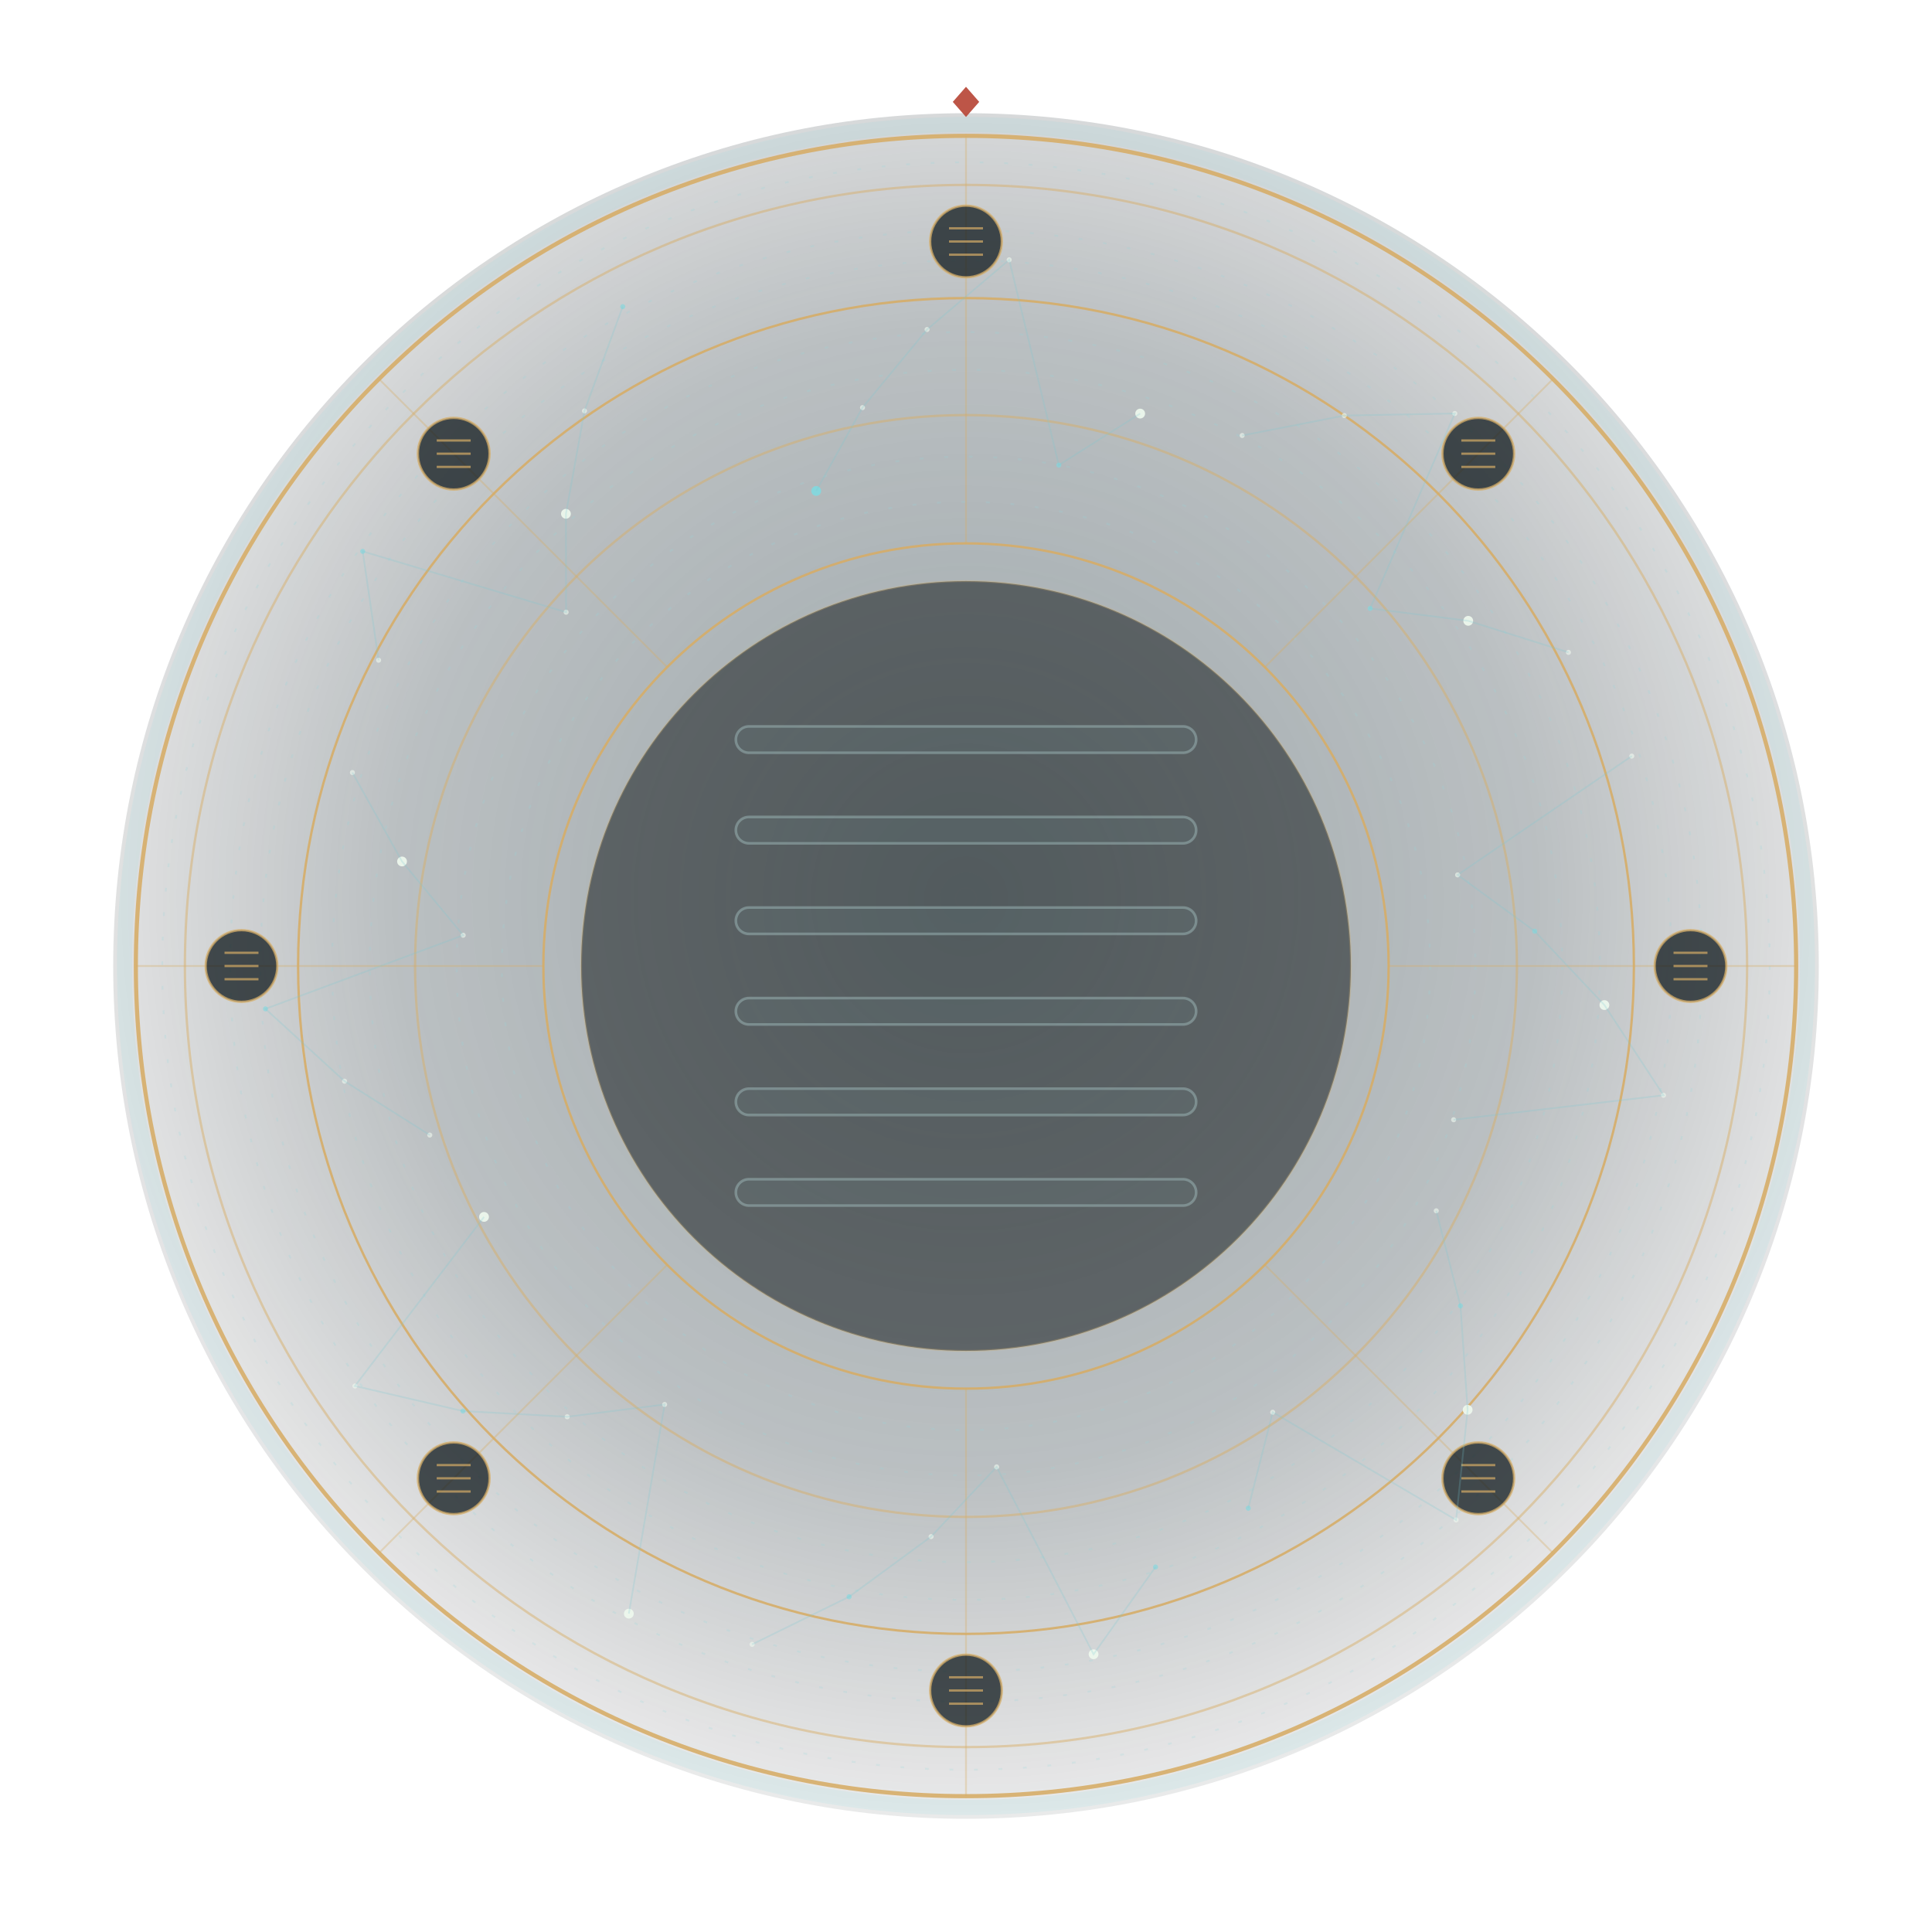
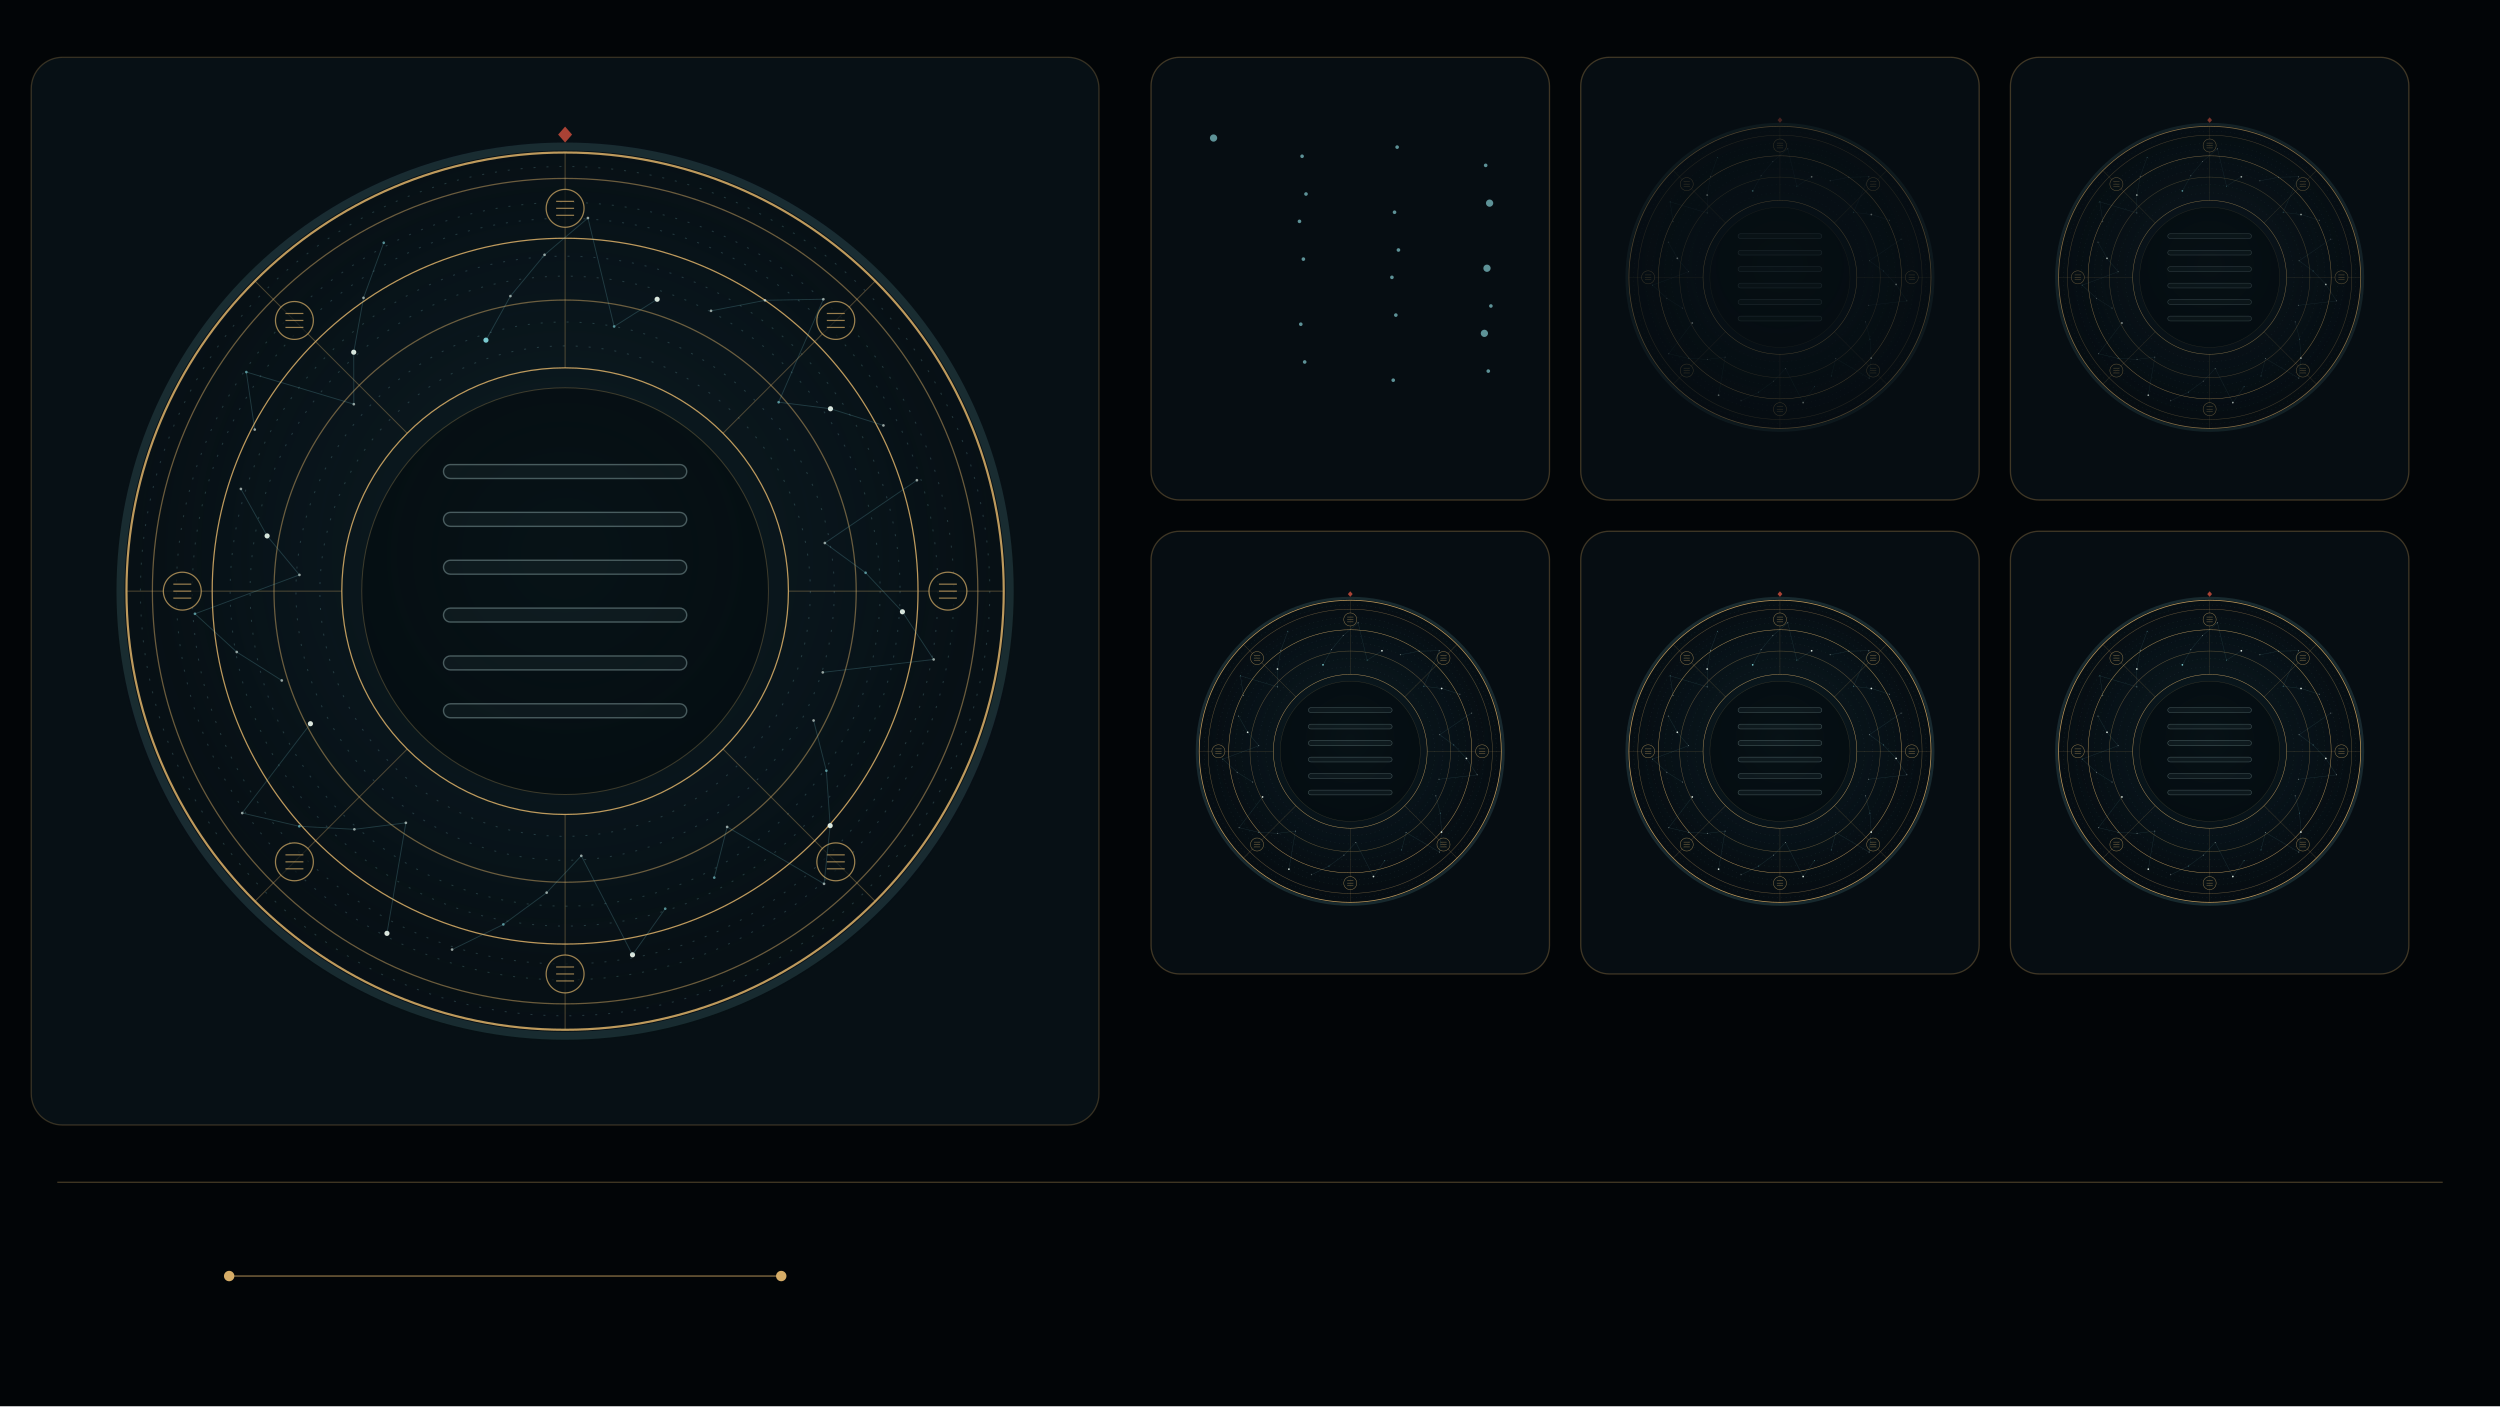
- <svg xmlns="http://www.w3.org/2000/svg" viewBox="0 0 1024 1024" fill="none">
+ <svg xmlns="http://www.w3.org/2000/svg" viewBox="0 0 1920 1080" fill="none">
  <defs>
    <radialGradient id="disc-fill" cx="50%" cy="46%" r="55%">
      <stop offset="0" stop-color="#173039" stop-opacity="0.42" />
      <stop offset="0.62" stop-color="#0b1d25" stop-opacity="0.28" />
      <stop offset="1" stop-color="#04090d" stop-opacity="0.08" />
    </radialGradient>
    <linearGradient id="cyan-gold" x1="0" y1="0" x2="1" y2="1">
      <stop offset="0" stop-color="#8fdfe5" />
      <stop offset="0.48" stop-color="#f3f1df" />
      <stop offset="1" stop-color="#d6ad67" />
    </linearGradient>
  </defs>
-   <g id="disc-root" data-role="disc-master">
-     <circle cx="512" cy="512" r="452" fill="url(#disc-fill)" />
-     <circle cx="512" cy="512" r="446" stroke="#8bd9df" stroke-opacity="0.14" stroke-width="8" />
-     <circle data-role="disc-ring" data-index="1" cx="512" cy="512" r="440" stroke="#d6ad67" stroke-opacity="0.88" stroke-width="2.2" />
-     <circle data-role="disc-ring" data-index="2" cx="512" cy="512" r="414" stroke="#d6ad67" stroke-opacity="0.48" stroke-width="1.25" />
-     <circle data-role="disc-ring" data-index="3" cx="512" cy="512" r="354" stroke="#d6ad67" stroke-opacity="0.88" stroke-width="1.25" />
-     <circle data-role="disc-ring" data-index="4" cx="512" cy="512" r="292" stroke="#d6ad67" stroke-opacity="0.48" stroke-width="1.25" />
-     <circle data-role="disc-ring" data-index="5" cx="512" cy="512" r="224" stroke="#d6ad67" stroke-opacity="0.88" stroke-width="1.25" />
-     <circle data-role="disc-ring" cx="512" cy="512" r="426" stroke="#94d9de" stroke-opacity="0.20" stroke-width="1" stroke-dasharray="2 11" />
-     <circle data-role="disc-ring" cx="512" cy="512" r="390" stroke="#94d9de" stroke-opacity="0.20" stroke-width="1" stroke-dasharray="2 11" />
-     <circle data-role="disc-ring" cx="512" cy="512" r="374" stroke="#94d9de" stroke-opacity="0.20" stroke-width="1" stroke-dasharray="2 11" />
-     <circle data-role="disc-ring" cx="512" cy="512" r="336" stroke="#94d9de" stroke-opacity="0.20" stroke-width="1" stroke-dasharray="2 11" />
-     <circle data-role="disc-ring" cx="512" cy="512" r="316" stroke="#94d9de" stroke-opacity="0.20" stroke-width="1" stroke-dasharray="2 11" />
-     <circle data-role="disc-ring" cx="512" cy="512" r="270" stroke="#94d9de" stroke-opacity="0.20" stroke-width="1" stroke-dasharray="2 11" />
-     <circle data-role="disc-ring" cx="512" cy="512" r="246" stroke="#94d9de" stroke-opacity="0.20" stroke-width="1" stroke-dasharray="2 11" />
-     <line x1="512.00" y1="288.00" x2="512.00" y2="72.00" stroke="#d6ad67" stroke-opacity="0.34" stroke-width="1" />
-     <circle cx="512.00" cy="128.00" r="19" fill="#071116" fill-opacity="0.72" stroke="#d6ad67" stroke-opacity="0.72" stroke-width="1.25" />
-     <line x1="503.00" y1="121.00" x2="521.00" y2="121.00" stroke="#d6ad67" stroke-opacity="0.70" stroke-width="1.2" />
-     <line x1="503.00" y1="128.00" x2="521.00" y2="128.00" stroke="#d6ad67" stroke-opacity="0.70" stroke-width="1.2" />
-     <line x1="503.00" y1="135.00" x2="521.00" y2="135.00" stroke="#d6ad67" stroke-opacity="0.70" stroke-width="1.2" />
-     <line x1="670.39" y1="353.61" x2="823.13" y2="200.87" stroke="#d6ad67" stroke-opacity="0.34" stroke-width="1" />
-     <circle cx="783.53" cy="240.47" r="19" fill="#071116" fill-opacity="0.72" stroke="#d6ad67" stroke-opacity="0.72" stroke-width="1.25" />
-     <line x1="774.53" y1="233.47" x2="792.53" y2="233.47" stroke="#d6ad67" stroke-opacity="0.70" stroke-width="1.2" />
-     <line x1="774.53" y1="240.47" x2="792.53" y2="240.47" stroke="#d6ad67" stroke-opacity="0.70" stroke-width="1.2" />
-     <line x1="774.53" y1="247.47" x2="792.53" y2="247.47" stroke="#d6ad67" stroke-opacity="0.70" stroke-width="1.2" />
-     <line x1="736.00" y1="512.00" x2="952.00" y2="512.00" stroke="#d6ad67" stroke-opacity="0.34" stroke-width="1" />
-     <circle cx="896.00" cy="512.00" r="19" fill="#071116" fill-opacity="0.72" stroke="#d6ad67" stroke-opacity="0.72" stroke-width="1.25" />
-     <line x1="887.00" y1="505.00" x2="905.00" y2="505.00" stroke="#d6ad67" stroke-opacity="0.70" stroke-width="1.2" />
-     <line x1="887.00" y1="512.00" x2="905.00" y2="512.00" stroke="#d6ad67" stroke-opacity="0.70" stroke-width="1.2" />
-     <line x1="887.00" y1="519.00" x2="905.00" y2="519.00" stroke="#d6ad67" stroke-opacity="0.70" stroke-width="1.2" />
-     <line x1="670.39" y1="670.39" x2="823.13" y2="823.13" stroke="#d6ad67" stroke-opacity="0.34" stroke-width="1" />
-     <circle cx="783.53" cy="783.53" r="19" fill="#071116" fill-opacity="0.72" stroke="#d6ad67" stroke-opacity="0.72" stroke-width="1.25" />
-     <line x1="774.53" y1="776.53" x2="792.53" y2="776.53" stroke="#d6ad67" stroke-opacity="0.70" stroke-width="1.2" />
-     <line x1="774.53" y1="783.53" x2="792.53" y2="783.53" stroke="#d6ad67" stroke-opacity="0.70" stroke-width="1.2" />
-     <line x1="774.53" y1="790.53" x2="792.53" y2="790.53" stroke="#d6ad67" stroke-opacity="0.70" stroke-width="1.2" />
-     <line x1="512.00" y1="736.00" x2="512.00" y2="952.00" stroke="#d6ad67" stroke-opacity="0.34" stroke-width="1" />
-     <circle cx="512.00" cy="896.00" r="19" fill="#071116" fill-opacity="0.72" stroke="#d6ad67" stroke-opacity="0.72" stroke-width="1.25" />
-     <line x1="503.00" y1="889.00" x2="521.00" y2="889.00" stroke="#d6ad67" stroke-opacity="0.70" stroke-width="1.2" />
-     <line x1="503.00" y1="896.00" x2="521.00" y2="896.00" stroke="#d6ad67" stroke-opacity="0.70" stroke-width="1.2" />
-     <line x1="503.00" y1="903.00" x2="521.00" y2="903.00" stroke="#d6ad67" stroke-opacity="0.70" stroke-width="1.2" />
-     <line x1="353.61" y1="670.39" x2="200.87" y2="823.13" stroke="#d6ad67" stroke-opacity="0.34" stroke-width="1" />
-     <circle cx="240.47" cy="783.53" r="19" fill="#071116" fill-opacity="0.72" stroke="#d6ad67" stroke-opacity="0.72" stroke-width="1.25" />
-     <line x1="231.47" y1="776.53" x2="249.47" y2="776.53" stroke="#d6ad67" stroke-opacity="0.70" stroke-width="1.2" />
-     <line x1="231.47" y1="783.53" x2="249.47" y2="783.53" stroke="#d6ad67" stroke-opacity="0.70" stroke-width="1.2" />
-     <line x1="231.47" y1="790.53" x2="249.47" y2="790.53" stroke="#d6ad67" stroke-opacity="0.70" stroke-width="1.2" />
-     <line x1="288.00" y1="512.00" x2="72.00" y2="512.00" stroke="#d6ad67" stroke-opacity="0.34" stroke-width="1" />
-     <circle cx="128.00" cy="512.00" r="19" fill="#071116" fill-opacity="0.72" stroke="#d6ad67" stroke-opacity="0.72" stroke-width="1.25" />
-     <line x1="119.00" y1="505.00" x2="137.00" y2="505.00" stroke="#d6ad67" stroke-opacity="0.70" stroke-width="1.2" />
-     <line x1="119.00" y1="512.00" x2="137.00" y2="512.00" stroke="#d6ad67" stroke-opacity="0.70" stroke-width="1.2" />
-     <line x1="119.00" y1="519.00" x2="137.00" y2="519.00" stroke="#d6ad67" stroke-opacity="0.70" stroke-width="1.2" />
-     <line x1="353.61" y1="353.61" x2="200.87" y2="200.87" stroke="#d6ad67" stroke-opacity="0.34" stroke-width="1" />
-     <circle cx="240.47" cy="240.47" r="19" fill="#071116" fill-opacity="0.72" stroke="#d6ad67" stroke-opacity="0.72" stroke-width="1.25" />
-     <line x1="231.47" y1="233.47" x2="249.47" y2="233.47" stroke="#d6ad67" stroke-opacity="0.70" stroke-width="1.2" />
-     <line x1="231.47" y1="240.47" x2="249.47" y2="240.47" stroke="#d6ad67" stroke-opacity="0.70" stroke-width="1.2" />
-     <line x1="231.47" y1="247.47" x2="249.47" y2="247.47" stroke="#d6ad67" stroke-opacity="0.70" stroke-width="1.2" />
-     <circle cx="432.61" cy="260.22" r="2.6" fill="#82d8df" fill-opacity="0.92" />
-     <circle cx="457.15" cy="216.04" r="1.35" fill="#eef8ee" fill-opacity="0.62" />
-     <circle cx="491.37" cy="174.63" r="1.35" fill="#eef8ee" fill-opacity="0.62" />
-     <circle cx="534.89" cy="137.70" r="1.35" fill="#eef8ee" fill-opacity="0.62" />
-     <circle cx="561.20" cy="246.52" r="1.35" fill="#82d8df" fill-opacity="0.62" />
-     <circle cx="604.32" cy="219.21" r="2.6" fill="#eef8ee" fill-opacity="0.92" />
-     <path data-role="constellation-link" d="M 432.61 260.22 L 457.15 216.04 L 491.37 174.63 L 534.89 137.70 L 561.20 246.52 L 604.32 219.21" stroke="#78cbd3" stroke-opacity="0.22" stroke-width="0.9" />
-     <circle cx="658.37" cy="230.82" r="1.35" fill="#eef8ee" fill-opacity="0.62" />
-     <circle cx="712.51" cy="220.26" r="1.35" fill="#eef8ee" fill-opacity="0.62" />
-     <circle cx="771.08" cy="219.16" r="1.35" fill="#eef8ee" fill-opacity="0.62" />
-     <circle cx="726.20" cy="322.49" r="1.35" fill="#82d8df" fill-opacity="0.62" />
-     <circle cx="778.19" cy="329.05" r="2.6" fill="#eef8ee" fill-opacity="0.92" />
-     <circle cx="831.32" cy="345.77" r="1.35" fill="#eef8ee" fill-opacity="0.62" />
-     <path data-role="constellation-link" d="M 658.37 230.82 L 712.51 220.26 L 771.08 219.16 L 726.20 322.49 L 778.19 329.05 L 831.32 345.77" stroke="#78cbd3" stroke-opacity="0.22" stroke-width="0.9" />
-     <circle cx="864.88" cy="400.74" r="1.35" fill="#eef8ee" fill-opacity="0.62" />
-     <circle cx="772.56" cy="463.71" r="1.35" fill="#eef8ee" fill-opacity="0.62" />
-     <circle cx="813.44" cy="493.56" r="1.35" fill="#82d8df" fill-opacity="0.62" />
-     <circle cx="850.37" cy="532.70" r="2.6" fill="#eef8ee" fill-opacity="0.92" />
-     <circle cx="881.70" cy="580.52" r="1.35" fill="#eef8ee" fill-opacity="0.62" />
-     <circle cx="770.46" cy="593.49" r="1.35" fill="#eef8ee" fill-opacity="0.62" />
-     <path data-role="constellation-link" d="M 864.88 400.74 L 772.56 463.71 L 813.44 493.56 L 850.37 532.70 L 881.70 580.52 L 770.46 593.49" stroke="#78cbd3" stroke-opacity="0.22" stroke-width="0.9" />
-     <circle cx="761.25" cy="641.75" r="1.35" fill="#eef8ee" fill-opacity="0.62" />
-     <circle cx="774.07" cy="692.12" r="1.35" fill="#82d8df" fill-opacity="0.62" />
-     <circle cx="777.88" cy="747.23" r="2.6" fill="#eef8ee" fill-opacity="0.92" />
-     <circle cx="771.75" cy="805.59" r="1.35" fill="#eef8ee" fill-opacity="0.62" />
-     <circle cx="674.56" cy="748.52" r="1.35" fill="#eef8ee" fill-opacity="0.62" />
-     <circle cx="661.61" cy="799.39" r="1.35" fill="#82d8df" fill-opacity="0.62" />
-     <path data-role="constellation-link" d="M 761.25 641.75 L 774.07 692.12 L 777.88 747.23 L 771.75 805.59 L 674.56 748.52 L 661.61 799.39" stroke="#78cbd3" stroke-opacity="0.22" stroke-width="0.9" />
-     <circle cx="612.44" cy="830.54" r="1.35" fill="#82d8df" fill-opacity="0.62" />
-     <circle cx="579.61" cy="876.79" r="2.6" fill="#eef8ee" fill-opacity="0.92" />
-     <circle cx="528.24" cy="777.50" r="1.35" fill="#eef8ee" fill-opacity="0.62" />
-     <circle cx="493.50" cy="814.43" r="1.35" fill="#eef8ee" fill-opacity="0.62" />
-     <circle cx="450.04" cy="846.31" r="1.35" fill="#82d8df" fill-opacity="0.62" />
-     <circle cx="398.63" cy="871.55" r="1.35" fill="#eef8ee" fill-opacity="0.62" />
-     <path data-role="constellation-link" d="M 612.44 830.54 L 579.61 876.79 L 528.24 777.50 L 493.50 814.43 L 450.04 846.31 L 398.63 871.55" stroke="#78cbd3" stroke-opacity="0.22" stroke-width="0.9" />
-     <circle cx="333.30" cy="855.27" r="2.6" fill="#eef8ee" fill-opacity="0.92" />
-     <circle cx="352.27" cy="744.40" r="1.35" fill="#eef8ee" fill-opacity="0.62" />
-     <circle cx="300.62" cy="750.92" r="1.35" fill="#eef8ee" fill-opacity="0.62" />
-     <circle cx="245.37" cy="747.89" r="1.35" fill="#82d8df" fill-opacity="0.62" />
-     <circle cx="188.12" cy="734.60" r="1.35" fill="#eef8ee" fill-opacity="0.62" />
-     <circle cx="256.54" cy="644.98" r="2.6" fill="#eef8ee" fill-opacity="0.92" />
-     <path data-role="constellation-link" d="M 333.30 855.27 L 352.27 744.40 L 300.62 750.92 L 245.37 747.89 L 188.12 734.60 L 256.54 644.98" stroke="#78cbd3" stroke-opacity="0.22" stroke-width="0.9" />
-     <circle cx="227.79" cy="601.61" r="1.35" fill="#eef8ee" fill-opacity="0.62" />
-     <circle cx="182.61" cy="573.05" r="1.35" fill="#eef8ee" fill-opacity="0.62" />
-     <circle cx="140.69" cy="534.71" r="1.35" fill="#82d8df" fill-opacity="0.62" />
-     <circle cx="245.50" cy="495.70" r="1.35" fill="#eef8ee" fill-opacity="0.62" />
-     <circle cx="213.09" cy="456.60" r="2.6" fill="#eef8ee" fill-opacity="0.92" />
-     <circle cx="186.78" cy="409.46" r="1.35" fill="#eef8ee" fill-opacity="0.62" />
-     <path data-role="constellation-link" d="M 227.79 601.61 L 182.61 573.05 L 140.69 534.71 L 245.50 495.70 L 213.09 456.60 L 186.78 409.46" stroke="#78cbd3" stroke-opacity="0.22" stroke-width="0.9" />
-     <circle cx="200.66" cy="349.93" r="1.35" fill="#eef8ee" fill-opacity="0.62" />
-     <circle cx="192.24" cy="292.23" r="1.35" fill="#82d8df" fill-opacity="0.62" />
-     <circle cx="300.05" cy="324.48" r="1.35" fill="#eef8ee" fill-opacity="0.62" />
-     <circle cx="299.96" cy="272.33" r="2.6" fill="#eef8ee" fill-opacity="0.92" />
-     <circle cx="309.79" cy="217.79" r="1.35" fill="#eef8ee" fill-opacity="0.62" />
-     <circle cx="330.07" cy="162.52" r="1.35" fill="#82d8df" fill-opacity="0.62" />
-     <path data-role="constellation-link" d="M 200.66 349.93 L 192.24 292.23 L 300.05 324.48 L 299.96 272.33 L 309.79 217.79 L 330.07 162.52" stroke="#78cbd3" stroke-opacity="0.22" stroke-width="0.9" />
-     <circle cx="512" cy="512" r="204" fill="#02070a" fill-opacity="0.48" stroke="#d6ad67" stroke-opacity="0.26" />
-     <rect data-role="empty-slot" data-position="1" x="390" y="625" width="244" height="14" rx="7" fill="#9acbd0" fill-opacity="0.055" stroke="#b9d9d8" stroke-opacity="0.36" stroke-width="1.4" />
-     <rect data-role="empty-slot" data-position="2" x="390" y="577" width="244" height="14" rx="7" fill="#9acbd0" fill-opacity="0.055" stroke="#b9d9d8" stroke-opacity="0.36" stroke-width="1.4" />
-     <rect data-role="empty-slot" data-position="3" x="390" y="529" width="244" height="14" rx="7" fill="#9acbd0" fill-opacity="0.055" stroke="#b9d9d8" stroke-opacity="0.36" stroke-width="1.4" />
-     <rect data-role="empty-slot" data-position="4" x="390" y="481" width="244" height="14" rx="7" fill="#9acbd0" fill-opacity="0.055" stroke="#b9d9d8" stroke-opacity="0.36" stroke-width="1.4" />
-     <rect data-role="empty-slot" data-position="5" x="390" y="433" width="244" height="14" rx="7" fill="#9acbd0" fill-opacity="0.055" stroke="#b9d9d8" stroke-opacity="0.36" stroke-width="1.4" />
-     <rect data-role="empty-slot" data-position="6" x="390" y="385" width="244" height="14" rx="7" fill="#9acbd0" fill-opacity="0.055" stroke="#b9d9d8" stroke-opacity="0.36" stroke-width="1.4" />
-     <path d="M 512.00 46.00 l 7 8 l -7 8 l -7 -8 z" fill="#b84738" fill-opacity="0.92" />
+   <rect width="1920" height="1080" fill="#020507" />
+   <rect x="24" y="44" width="820" height="820" rx="24" fill="#071015" stroke="#d6ad67" stroke-opacity="0.24" />
+   <defs>
+     <symbol id="disc-master" viewBox="0 0 1024 1024">
+       <g id="disc-root" data-role="disc-master">
+         <circle cx="512" cy="512" r="452" fill="url(#disc-fill)" />
+         <circle cx="512" cy="512" r="446" stroke="#8bd9df" stroke-opacity="0.14" stroke-width="8" />
+         <circle data-role="disc-ring" data-index="1" cx="512" cy="512" r="440" stroke="#d6ad67" stroke-opacity="0.88" stroke-width="2.2" />
+         <circle data-role="disc-ring" data-index="2" cx="512" cy="512" r="414" stroke="#d6ad67" stroke-opacity="0.48" stroke-width="1.25" />
+         <circle data-role="disc-ring" data-index="3" cx="512" cy="512" r="354" stroke="#d6ad67" stroke-opacity="0.88" stroke-width="1.25" />
+         <circle data-role="disc-ring" data-index="4" cx="512" cy="512" r="292" stroke="#d6ad67" stroke-opacity="0.48" stroke-width="1.25" />
+         <circle data-role="disc-ring" data-index="5" cx="512" cy="512" r="224" stroke="#d6ad67" stroke-opacity="0.88" stroke-width="1.25" />
+         <circle data-role="disc-ring" cx="512" cy="512" r="426" stroke="#94d9de" stroke-opacity="0.20" stroke-width="1" stroke-dasharray="2 11" />
+         <circle data-role="disc-ring" cx="512" cy="512" r="390" stroke="#94d9de" stroke-opacity="0.20" stroke-width="1" stroke-dasharray="2 11" />
+         <circle data-role="disc-ring" cx="512" cy="512" r="374" stroke="#94d9de" stroke-opacity="0.20" stroke-width="1" stroke-dasharray="2 11" />
+         <circle data-role="disc-ring" cx="512" cy="512" r="336" stroke="#94d9de" stroke-opacity="0.20" stroke-width="1" stroke-dasharray="2 11" />
+         <circle data-role="disc-ring" cx="512" cy="512" r="316" stroke="#94d9de" stroke-opacity="0.20" stroke-width="1" stroke-dasharray="2 11" />
+         <circle data-role="disc-ring" cx="512" cy="512" r="270" stroke="#94d9de" stroke-opacity="0.20" stroke-width="1" stroke-dasharray="2 11" />
+         <circle data-role="disc-ring" cx="512" cy="512" r="246" stroke="#94d9de" stroke-opacity="0.20" stroke-width="1" stroke-dasharray="2 11" />
+         <line x1="512.00" y1="288.00" x2="512.00" y2="72.00" stroke="#d6ad67" stroke-opacity="0.34" stroke-width="1" />
+         <circle cx="512.00" cy="128.00" r="19" fill="#071116" fill-opacity="0.72" stroke="#d6ad67" stroke-opacity="0.72" stroke-width="1.25" />
+         <line x1="503.00" y1="121.00" x2="521.00" y2="121.00" stroke="#d6ad67" stroke-opacity="0.70" stroke-width="1.2" />
+         <line x1="503.00" y1="128.00" x2="521.00" y2="128.00" stroke="#d6ad67" stroke-opacity="0.70" stroke-width="1.2" />
+         <line x1="503.00" y1="135.00" x2="521.00" y2="135.00" stroke="#d6ad67" stroke-opacity="0.70" stroke-width="1.2" />
+         <line x1="670.39" y1="353.61" x2="823.13" y2="200.87" stroke="#d6ad67" stroke-opacity="0.34" stroke-width="1" />
+         <circle cx="783.53" cy="240.47" r="19" fill="#071116" fill-opacity="0.72" stroke="#d6ad67" stroke-opacity="0.72" stroke-width="1.25" />
+         <line x1="774.53" y1="233.47" x2="792.53" y2="233.47" stroke="#d6ad67" stroke-opacity="0.70" stroke-width="1.2" />
+         <line x1="774.53" y1="240.47" x2="792.53" y2="240.47" stroke="#d6ad67" stroke-opacity="0.70" stroke-width="1.2" />
+         <line x1="774.53" y1="247.47" x2="792.53" y2="247.47" stroke="#d6ad67" stroke-opacity="0.70" stroke-width="1.2" />
+         <line x1="736.00" y1="512.00" x2="952.00" y2="512.00" stroke="#d6ad67" stroke-opacity="0.34" stroke-width="1" />
+         <circle cx="896.00" cy="512.00" r="19" fill="#071116" fill-opacity="0.72" stroke="#d6ad67" stroke-opacity="0.72" stroke-width="1.25" />
+         <line x1="887.00" y1="505.00" x2="905.00" y2="505.00" stroke="#d6ad67" stroke-opacity="0.70" stroke-width="1.2" />
+         <line x1="887.00" y1="512.00" x2="905.00" y2="512.00" stroke="#d6ad67" stroke-opacity="0.70" stroke-width="1.2" />
+         <line x1="887.00" y1="519.00" x2="905.00" y2="519.00" stroke="#d6ad67" stroke-opacity="0.70" stroke-width="1.2" />
+         <line x1="670.39" y1="670.39" x2="823.13" y2="823.13" stroke="#d6ad67" stroke-opacity="0.34" stroke-width="1" />
+         <circle cx="783.53" cy="783.53" r="19" fill="#071116" fill-opacity="0.72" stroke="#d6ad67" stroke-opacity="0.72" stroke-width="1.25" />
+         <line x1="774.53" y1="776.53" x2="792.53" y2="776.53" stroke="#d6ad67" stroke-opacity="0.70" stroke-width="1.2" />
+         <line x1="774.53" y1="783.53" x2="792.53" y2="783.53" stroke="#d6ad67" stroke-opacity="0.70" stroke-width="1.2" />
+         <line x1="774.53" y1="790.53" x2="792.53" y2="790.53" stroke="#d6ad67" stroke-opacity="0.70" stroke-width="1.2" />
+         <line x1="512.00" y1="736.00" x2="512.00" y2="952.00" stroke="#d6ad67" stroke-opacity="0.34" stroke-width="1" />
+         <circle cx="512.00" cy="896.00" r="19" fill="#071116" fill-opacity="0.72" stroke="#d6ad67" stroke-opacity="0.72" stroke-width="1.25" />
+         <line x1="503.00" y1="889.00" x2="521.00" y2="889.00" stroke="#d6ad67" stroke-opacity="0.70" stroke-width="1.2" />
+         <line x1="503.00" y1="896.00" x2="521.00" y2="896.00" stroke="#d6ad67" stroke-opacity="0.70" stroke-width="1.2" />
+         <line x1="503.00" y1="903.00" x2="521.00" y2="903.00" stroke="#d6ad67" stroke-opacity="0.70" stroke-width="1.2" />
+         <line x1="353.61" y1="670.39" x2="200.87" y2="823.13" stroke="#d6ad67" stroke-opacity="0.34" stroke-width="1" />
+         <circle cx="240.47" cy="783.53" r="19" fill="#071116" fill-opacity="0.72" stroke="#d6ad67" stroke-opacity="0.72" stroke-width="1.25" />
+         <line x1="231.47" y1="776.53" x2="249.47" y2="776.53" stroke="#d6ad67" stroke-opacity="0.70" stroke-width="1.2" />
+         <line x1="231.47" y1="783.53" x2="249.47" y2="783.53" stroke="#d6ad67" stroke-opacity="0.70" stroke-width="1.2" />
+         <line x1="231.47" y1="790.53" x2="249.47" y2="790.53" stroke="#d6ad67" stroke-opacity="0.70" stroke-width="1.2" />
+         <line x1="288.00" y1="512.00" x2="72.00" y2="512.00" stroke="#d6ad67" stroke-opacity="0.34" stroke-width="1" />
+         <circle cx="128.00" cy="512.00" r="19" fill="#071116" fill-opacity="0.72" stroke="#d6ad67" stroke-opacity="0.72" stroke-width="1.25" />
+         <line x1="119.00" y1="505.00" x2="137.00" y2="505.00" stroke="#d6ad67" stroke-opacity="0.70" stroke-width="1.2" />
+         <line x1="119.00" y1="512.00" x2="137.00" y2="512.00" stroke="#d6ad67" stroke-opacity="0.70" stroke-width="1.2" />
+         <line x1="119.00" y1="519.00" x2="137.00" y2="519.00" stroke="#d6ad67" stroke-opacity="0.70" stroke-width="1.2" />
+         <line x1="353.61" y1="353.61" x2="200.87" y2="200.87" stroke="#d6ad67" stroke-opacity="0.34" stroke-width="1" />
+         <circle cx="240.47" cy="240.47" r="19" fill="#071116" fill-opacity="0.72" stroke="#d6ad67" stroke-opacity="0.72" stroke-width="1.25" />
+         <line x1="231.47" y1="233.47" x2="249.47" y2="233.47" stroke="#d6ad67" stroke-opacity="0.70" stroke-width="1.2" />
+         <line x1="231.47" y1="240.47" x2="249.47" y2="240.47" stroke="#d6ad67" stroke-opacity="0.70" stroke-width="1.2" />
+         <line x1="231.47" y1="247.47" x2="249.47" y2="247.47" stroke="#d6ad67" stroke-opacity="0.70" stroke-width="1.2" />
+         <circle cx="432.61" cy="260.22" r="2.6" fill="#82d8df" fill-opacity="0.92" />
+         <circle cx="457.15" cy="216.04" r="1.35" fill="#eef8ee" fill-opacity="0.62" />
+         <circle cx="491.37" cy="174.63" r="1.35" fill="#eef8ee" fill-opacity="0.62" />
+         <circle cx="534.89" cy="137.70" r="1.35" fill="#eef8ee" fill-opacity="0.62" />
+         <circle cx="561.20" cy="246.52" r="1.35" fill="#82d8df" fill-opacity="0.62" />
+         <circle cx="604.32" cy="219.21" r="2.6" fill="#eef8ee" fill-opacity="0.92" />
+         <path data-role="constellation-link" d="M 432.61 260.22 L 457.15 216.04 L 491.37 174.63 L 534.89 137.70 L 561.20 246.52 L 604.32 219.21" stroke="#78cbd3" stroke-opacity="0.22" stroke-width="0.9" />
+         <circle cx="658.37" cy="230.82" r="1.35" fill="#eef8ee" fill-opacity="0.62" />
+         <circle cx="712.51" cy="220.26" r="1.35" fill="#eef8ee" fill-opacity="0.62" />
+         <circle cx="771.08" cy="219.16" r="1.35" fill="#eef8ee" fill-opacity="0.62" />
+         <circle cx="726.20" cy="322.49" r="1.35" fill="#82d8df" fill-opacity="0.62" />
+         <circle cx="778.19" cy="329.05" r="2.6" fill="#eef8ee" fill-opacity="0.92" />
+         <circle cx="831.32" cy="345.77" r="1.35" fill="#eef8ee" fill-opacity="0.62" />
+         <path data-role="constellation-link" d="M 658.37 230.82 L 712.51 220.26 L 771.08 219.16 L 726.20 322.49 L 778.19 329.05 L 831.32 345.77" stroke="#78cbd3" stroke-opacity="0.22" stroke-width="0.9" />
+         <circle cx="864.88" cy="400.74" r="1.35" fill="#eef8ee" fill-opacity="0.62" />
+         <circle cx="772.56" cy="463.71" r="1.35" fill="#eef8ee" fill-opacity="0.62" />
+         <circle cx="813.44" cy="493.56" r="1.35" fill="#82d8df" fill-opacity="0.62" />
+         <circle cx="850.37" cy="532.70" r="2.6" fill="#eef8ee" fill-opacity="0.92" />
+         <circle cx="881.70" cy="580.52" r="1.35" fill="#eef8ee" fill-opacity="0.62" />
+         <circle cx="770.46" cy="593.49" r="1.35" fill="#eef8ee" fill-opacity="0.62" />
+         <path data-role="constellation-link" d="M 864.88 400.74 L 772.56 463.71 L 813.44 493.56 L 850.37 532.70 L 881.70 580.52 L 770.46 593.49" stroke="#78cbd3" stroke-opacity="0.22" stroke-width="0.9" />
+         <circle cx="761.25" cy="641.75" r="1.35" fill="#eef8ee" fill-opacity="0.62" />
+         <circle cx="774.07" cy="692.12" r="1.35" fill="#82d8df" fill-opacity="0.62" />
+         <circle cx="777.88" cy="747.23" r="2.6" fill="#eef8ee" fill-opacity="0.92" />
+         <circle cx="771.75" cy="805.59" r="1.35" fill="#eef8ee" fill-opacity="0.62" />
+         <circle cx="674.56" cy="748.52" r="1.35" fill="#eef8ee" fill-opacity="0.62" />
+         <circle cx="661.61" cy="799.39" r="1.35" fill="#82d8df" fill-opacity="0.62" />
+         <path data-role="constellation-link" d="M 761.25 641.75 L 774.07 692.12 L 777.88 747.23 L 771.75 805.59 L 674.56 748.52 L 661.61 799.39" stroke="#78cbd3" stroke-opacity="0.22" stroke-width="0.9" />
+         <circle cx="612.44" cy="830.54" r="1.35" fill="#82d8df" fill-opacity="0.62" />
+         <circle cx="579.61" cy="876.79" r="2.6" fill="#eef8ee" fill-opacity="0.92" />
+         <circle cx="528.24" cy="777.50" r="1.35" fill="#eef8ee" fill-opacity="0.62" />
+         <circle cx="493.50" cy="814.43" r="1.35" fill="#eef8ee" fill-opacity="0.62" />
+         <circle cx="450.04" cy="846.31" r="1.35" fill="#82d8df" fill-opacity="0.62" />
+         <circle cx="398.63" cy="871.55" r="1.35" fill="#eef8ee" fill-opacity="0.62" />
+         <path data-role="constellation-link" d="M 612.44 830.54 L 579.61 876.79 L 528.24 777.50 L 493.50 814.43 L 450.04 846.31 L 398.63 871.55" stroke="#78cbd3" stroke-opacity="0.22" stroke-width="0.9" />
+         <circle cx="333.30" cy="855.27" r="2.6" fill="#eef8ee" fill-opacity="0.92" />
+         <circle cx="352.27" cy="744.40" r="1.35" fill="#eef8ee" fill-opacity="0.62" />
+         <circle cx="300.62" cy="750.92" r="1.35" fill="#eef8ee" fill-opacity="0.62" />
+         <circle cx="245.37" cy="747.89" r="1.35" fill="#82d8df" fill-opacity="0.62" />
+         <circle cx="188.12" cy="734.60" r="1.35" fill="#eef8ee" fill-opacity="0.62" />
+         <circle cx="256.54" cy="644.98" r="2.6" fill="#eef8ee" fill-opacity="0.92" />
+         <path data-role="constellation-link" d="M 333.30 855.27 L 352.27 744.40 L 300.62 750.92 L 245.37 747.89 L 188.12 734.60 L 256.54 644.98" stroke="#78cbd3" stroke-opacity="0.22" stroke-width="0.9" />
+         <circle cx="227.79" cy="601.61" r="1.35" fill="#eef8ee" fill-opacity="0.62" />
+         <circle cx="182.61" cy="573.05" r="1.35" fill="#eef8ee" fill-opacity="0.62" />
+         <circle cx="140.69" cy="534.71" r="1.35" fill="#82d8df" fill-opacity="0.62" />
+         <circle cx="245.50" cy="495.70" r="1.35" fill="#eef8ee" fill-opacity="0.62" />
+         <circle cx="213.09" cy="456.60" r="2.6" fill="#eef8ee" fill-opacity="0.92" />
+         <circle cx="186.78" cy="409.46" r="1.35" fill="#eef8ee" fill-opacity="0.62" />
+         <path data-role="constellation-link" d="M 227.79 601.61 L 182.61 573.05 L 140.69 534.71 L 245.50 495.70 L 213.09 456.60 L 186.78 409.46" stroke="#78cbd3" stroke-opacity="0.22" stroke-width="0.9" />
+         <circle cx="200.66" cy="349.93" r="1.35" fill="#eef8ee" fill-opacity="0.62" />
+         <circle cx="192.24" cy="292.23" r="1.35" fill="#82d8df" fill-opacity="0.62" />
+         <circle cx="300.05" cy="324.48" r="1.35" fill="#eef8ee" fill-opacity="0.62" />
+         <circle cx="299.96" cy="272.33" r="2.6" fill="#eef8ee" fill-opacity="0.92" />
+         <circle cx="309.79" cy="217.79" r="1.35" fill="#eef8ee" fill-opacity="0.62" />
+         <circle cx="330.07" cy="162.52" r="1.35" fill="#82d8df" fill-opacity="0.62" />
+         <path data-role="constellation-link" d="M 200.66 349.93 L 192.24 292.23 L 300.05 324.48 L 299.96 272.33 L 309.79 217.79 L 330.07 162.52" stroke="#78cbd3" stroke-opacity="0.22" stroke-width="0.9" />
+         <circle cx="512" cy="512" r="204" fill="#02070a" fill-opacity="0.48" stroke="#d6ad67" stroke-opacity="0.26" />
+         <rect data-role="empty-slot" data-position="1" x="390" y="625" width="244" height="14" rx="7" fill="#9acbd0" fill-opacity="0.055" stroke="#b9d9d8" stroke-opacity="0.36" stroke-width="1.4" />
+         <rect data-role="empty-slot" data-position="2" x="390" y="577" width="244" height="14" rx="7" fill="#9acbd0" fill-opacity="0.055" stroke="#b9d9d8" stroke-opacity="0.36" stroke-width="1.4" />
+         <rect data-role="empty-slot" data-position="3" x="390" y="529" width="244" height="14" rx="7" fill="#9acbd0" fill-opacity="0.055" stroke="#b9d9d8" stroke-opacity="0.36" stroke-width="1.4" />
+         <rect data-role="empty-slot" data-position="4" x="390" y="481" width="244" height="14" rx="7" fill="#9acbd0" fill-opacity="0.055" stroke="#b9d9d8" stroke-opacity="0.36" stroke-width="1.4" />
+         <rect data-role="empty-slot" data-position="5" x="390" y="433" width="244" height="14" rx="7" fill="#9acbd0" fill-opacity="0.055" stroke="#b9d9d8" stroke-opacity="0.36" stroke-width="1.4" />
+         <rect data-role="empty-slot" data-position="6" x="390" y="385" width="244" height="14" rx="7" fill="#9acbd0" fill-opacity="0.055" stroke="#b9d9d8" stroke-opacity="0.36" stroke-width="1.4" />
+         <path d="M 512.00 46.00 l 7 8 l -7 8 l -7 -8 z" fill="#b84738" fill-opacity="0.92" />
+       </g>
+     </symbol>
+   </defs>
+   <use data-role="disc-instance" href="#disc-master" x="42" y="62" width="784" height="784" />
+   <rect x="884" y="44" width="306" height="340" rx="22" fill="#060d12" stroke="#d6ad67" stroke-opacity="0.28" />
+   <circle cx="932" cy="106" r="2.8" fill="#8edce2" fill-opacity="0.64" />
+   <circle cx="1003" cy="149" r="1.4" fill="#8edce2" fill-opacity="0.64" />
+   <circle cx="1074" cy="192" r="1.4" fill="#8edce2" fill-opacity="0.64" />
+   <circle cx="1145" cy="235" r="1.4" fill="#8edce2" fill-opacity="0.64" />
+   <circle cx="1002" cy="278" r="1.4" fill="#8edce2" fill-opacity="0.64" />
+   <circle cx="1073" cy="113" r="1.4" fill="#8edce2" fill-opacity="0.64" />
+   <circle cx="1144" cy="156" r="2.8" fill="#8edce2" fill-opacity="0.64" />
+   <circle cx="1001" cy="199" r="1.4" fill="#8edce2" fill-opacity="0.64" />
+   <circle cx="1072" cy="242" r="1.4" fill="#8edce2" fill-opacity="0.64" />
+   <circle cx="1143" cy="285" r="1.4" fill="#8edce2" fill-opacity="0.64" />
+   <circle cx="1000" cy="120" r="1.4" fill="#8edce2" fill-opacity="0.64" />
+   <circle cx="1071" cy="163" r="1.4" fill="#8edce2" fill-opacity="0.64" />
+   <circle cx="1142" cy="206" r="2.8" fill="#8edce2" fill-opacity="0.64" />
+   <circle cx="999" cy="249" r="1.4" fill="#8edce2" fill-opacity="0.64" />
+   <circle cx="1070" cy="292" r="1.4" fill="#8edce2" fill-opacity="0.64" />
+   <circle cx="1141" cy="127" r="1.4" fill="#8edce2" fill-opacity="0.64" />
+   <circle cx="998" cy="170" r="1.4" fill="#8edce2" fill-opacity="0.64" />
+   <circle cx="1069" cy="213" r="1.4" fill="#8edce2" fill-opacity="0.64" />
+   <circle cx="1140" cy="256" r="2.8" fill="#8edce2" fill-opacity="0.64" />
+   <rect x="1214" y="44" width="306" height="340" rx="22" fill="#060d12" stroke="#d6ad67" stroke-opacity="0.28" />
+   <use data-role="disc-instance" href="#disc-master" x="1232" y="78" width="270" height="270" opacity="0.38" />
+   <rect x="1544" y="44" width="306" height="340" rx="22" fill="#060d12" stroke="#d6ad67" stroke-opacity="0.28" />
+   <use data-role="disc-instance" href="#disc-master" x="1562" y="78" width="270" height="270" opacity="0.7" />
+   <rect x="884" y="408" width="306" height="340" rx="22" fill="#060d12" stroke="#d6ad67" stroke-opacity="0.28" />
+   <use data-role="disc-instance" href="#disc-master" x="902" y="442" width="270" height="270" opacity="1.0" />
+   <g data-role="workflow-state" data-stage="4" transform="translate(902 442) scale(0.2636719)">
+     <line data-role="filled-yao" data-kind="yang" data-position="1" stroke="url(#cyan-gold)" stroke-width="12" stroke-linecap="round" stroke-opacity="0.96" x1="390" y1="632" x2="634" y2="632" />
+     <g data-role="filled-yao" data-kind="yin" data-position="2" stroke="url(#cyan-gold)" stroke-width="12" stroke-linecap="round" stroke-opacity="0.96">
+       <line x1="390" y1="584" x2="495.0" y2="584" />
+       <line x1="529.0" y1="584" x2="634" y2="584" />
+     </g>
+     <g data-role="filled-yao" data-kind="yin" data-position="3" stroke="url(#cyan-gold)" stroke-width="12" stroke-linecap="round" stroke-opacity="0.96">
+       <line x1="390" y1="536" x2="495.0" y2="536" />
+       <line x1="529.0" y1="536" x2="634" y2="536" />
+     </g>
  </g>
+   <rect x="1214" y="408" width="306" height="340" rx="22" fill="#060d12" stroke="#d6ad67" stroke-opacity="0.28" />
+   <use data-role="disc-instance" href="#disc-master" x="1232" y="442" width="270" height="270" opacity="1.0" />
+   <g data-role="workflow-state" data-stage="5" transform="translate(1232 442) scale(0.2636719)">
+     <line data-role="filled-yao" data-kind="yang" data-position="1" stroke="url(#cyan-gold)" stroke-width="12" stroke-linecap="round" stroke-opacity="0.96" x1="390" y1="632" x2="634" y2="632" />
+     <g data-role="filled-yao" data-kind="yin" data-position="2" stroke="url(#cyan-gold)" stroke-width="12" stroke-linecap="round" stroke-opacity="0.96">
+       <line x1="390" y1="584" x2="495.0" y2="584" />
+       <line x1="529.0" y1="584" x2="634" y2="584" />
+     </g>
+     <g data-role="filled-yao" data-kind="yin" data-position="3" stroke="url(#cyan-gold)" stroke-width="12" stroke-linecap="round" stroke-opacity="0.96">
+       <line x1="390" y1="536" x2="495.0" y2="536" />
+       <line x1="529.0" y1="536" x2="634" y2="536" />
+     </g>
+     <g data-role="filled-yao" data-kind="yin" data-position="4" stroke="url(#cyan-gold)" stroke-width="12" stroke-linecap="round" stroke-opacity="0.96">
+       <line x1="390" y1="488" x2="495.0" y2="488" />
+       <line x1="529.0" y1="488" x2="634" y2="488" />
+     </g>
+     <g data-role="filled-yao" data-kind="yin" data-position="5" stroke="url(#cyan-gold)" stroke-width="12" stroke-linecap="round" stroke-opacity="0.96">
+       <line x1="390" y1="440" x2="495.0" y2="440" />
+       <line x1="529.0" y1="440" x2="634" y2="440" />
+     </g>
+     <line data-role="filled-yao" data-kind="yang" data-position="6" stroke="url(#cyan-gold)" stroke-width="12" stroke-linecap="round" stroke-opacity="0.96" x1="390" y1="392" x2="634" y2="392" />
+   </g>
+   <rect x="1544" y="408" width="306" height="340" rx="22" fill="#060d12" stroke="#d6ad67" stroke-opacity="0.28" />
+   <use data-role="disc-instance" href="#disc-master" x="1562" y="442" width="270" height="270" opacity="1.0" />
+   <g data-role="workflow-state" data-stage="6" transform="translate(1562 442) scale(0.2636719)">
+     <line data-role="filled-yao" data-kind="yang" data-position="1" stroke="url(#cyan-gold)" stroke-width="12" stroke-linecap="round" stroke-opacity="0.96" x1="390" y1="632" x2="634" y2="632" />
+     <g data-role="filled-yao" data-kind="yin" data-position="2" stroke="url(#cyan-gold)" stroke-width="12" stroke-linecap="round" stroke-opacity="0.96">
+       <line x1="390" y1="584" x2="495.0" y2="584" />
+       <line x1="529.0" y1="584" x2="634" y2="584" />
+     </g>
+     <g data-role="filled-yao" data-kind="yin" data-position="3" stroke="url(#cyan-gold)" stroke-width="12" stroke-linecap="round" stroke-opacity="0.96">
+       <line x1="390" y1="536" x2="495.0" y2="536" />
+       <line x1="529.0" y1="536" x2="634" y2="536" />
+     </g>
+     <g data-role="filled-yao" data-kind="yin" data-position="4" stroke="url(#cyan-gold)" stroke-width="12" stroke-linecap="round" stroke-opacity="0.96">
+       <line x1="390" y1="488" x2="495.0" y2="488" />
+       <line x1="529.0" y1="488" x2="634" y2="488" />
+     </g>
+     <g data-role="filled-yao" data-kind="yin" data-position="5" stroke="url(#cyan-gold)" stroke-width="12" stroke-linecap="round" stroke-opacity="0.96">
+       <line x1="390" y1="440" x2="495.0" y2="440" />
+       <line x1="529.0" y1="440" x2="634" y2="440" />
+     </g>
+     <line data-role="filled-yao" data-kind="yang" data-position="6" stroke="url(#cyan-gold)" stroke-width="12" stroke-linecap="round" stroke-opacity="0.96" x1="390" y1="392" x2="634" y2="392" />
+   </g>
+   <line x1="44" y1="908" x2="1876" y2="908" stroke="#d6ad67" stroke-opacity="0.30" />
+   <line x1="176" y1="980" x2="600" y2="980" stroke="#d6ad67" stroke-opacity="0.62" />
+   <circle cx="176" cy="980" r="4" fill="#d6ad67" />
+   <circle cx="600" cy="980" r="4" fill="#d6ad67" />
+   <line x1="832" y1="980" x2="1076" y2="980" stroke="url(#cyan-gold)" stroke-width="12" stroke-linecap="round" stroke-opacity="0.96" />
+   <line x1="1300" y1="980" x2="1405" y2="980" stroke="url(#cyan-gold)" stroke-width="12" stroke-linecap="round" stroke-opacity="0.96" />
+   <line x1="1439" y1="980" x2="1544" y2="980" stroke="url(#cyan-gold)" stroke-width="12" stroke-linecap="round" stroke-opacity="0.96" />
</svg>
